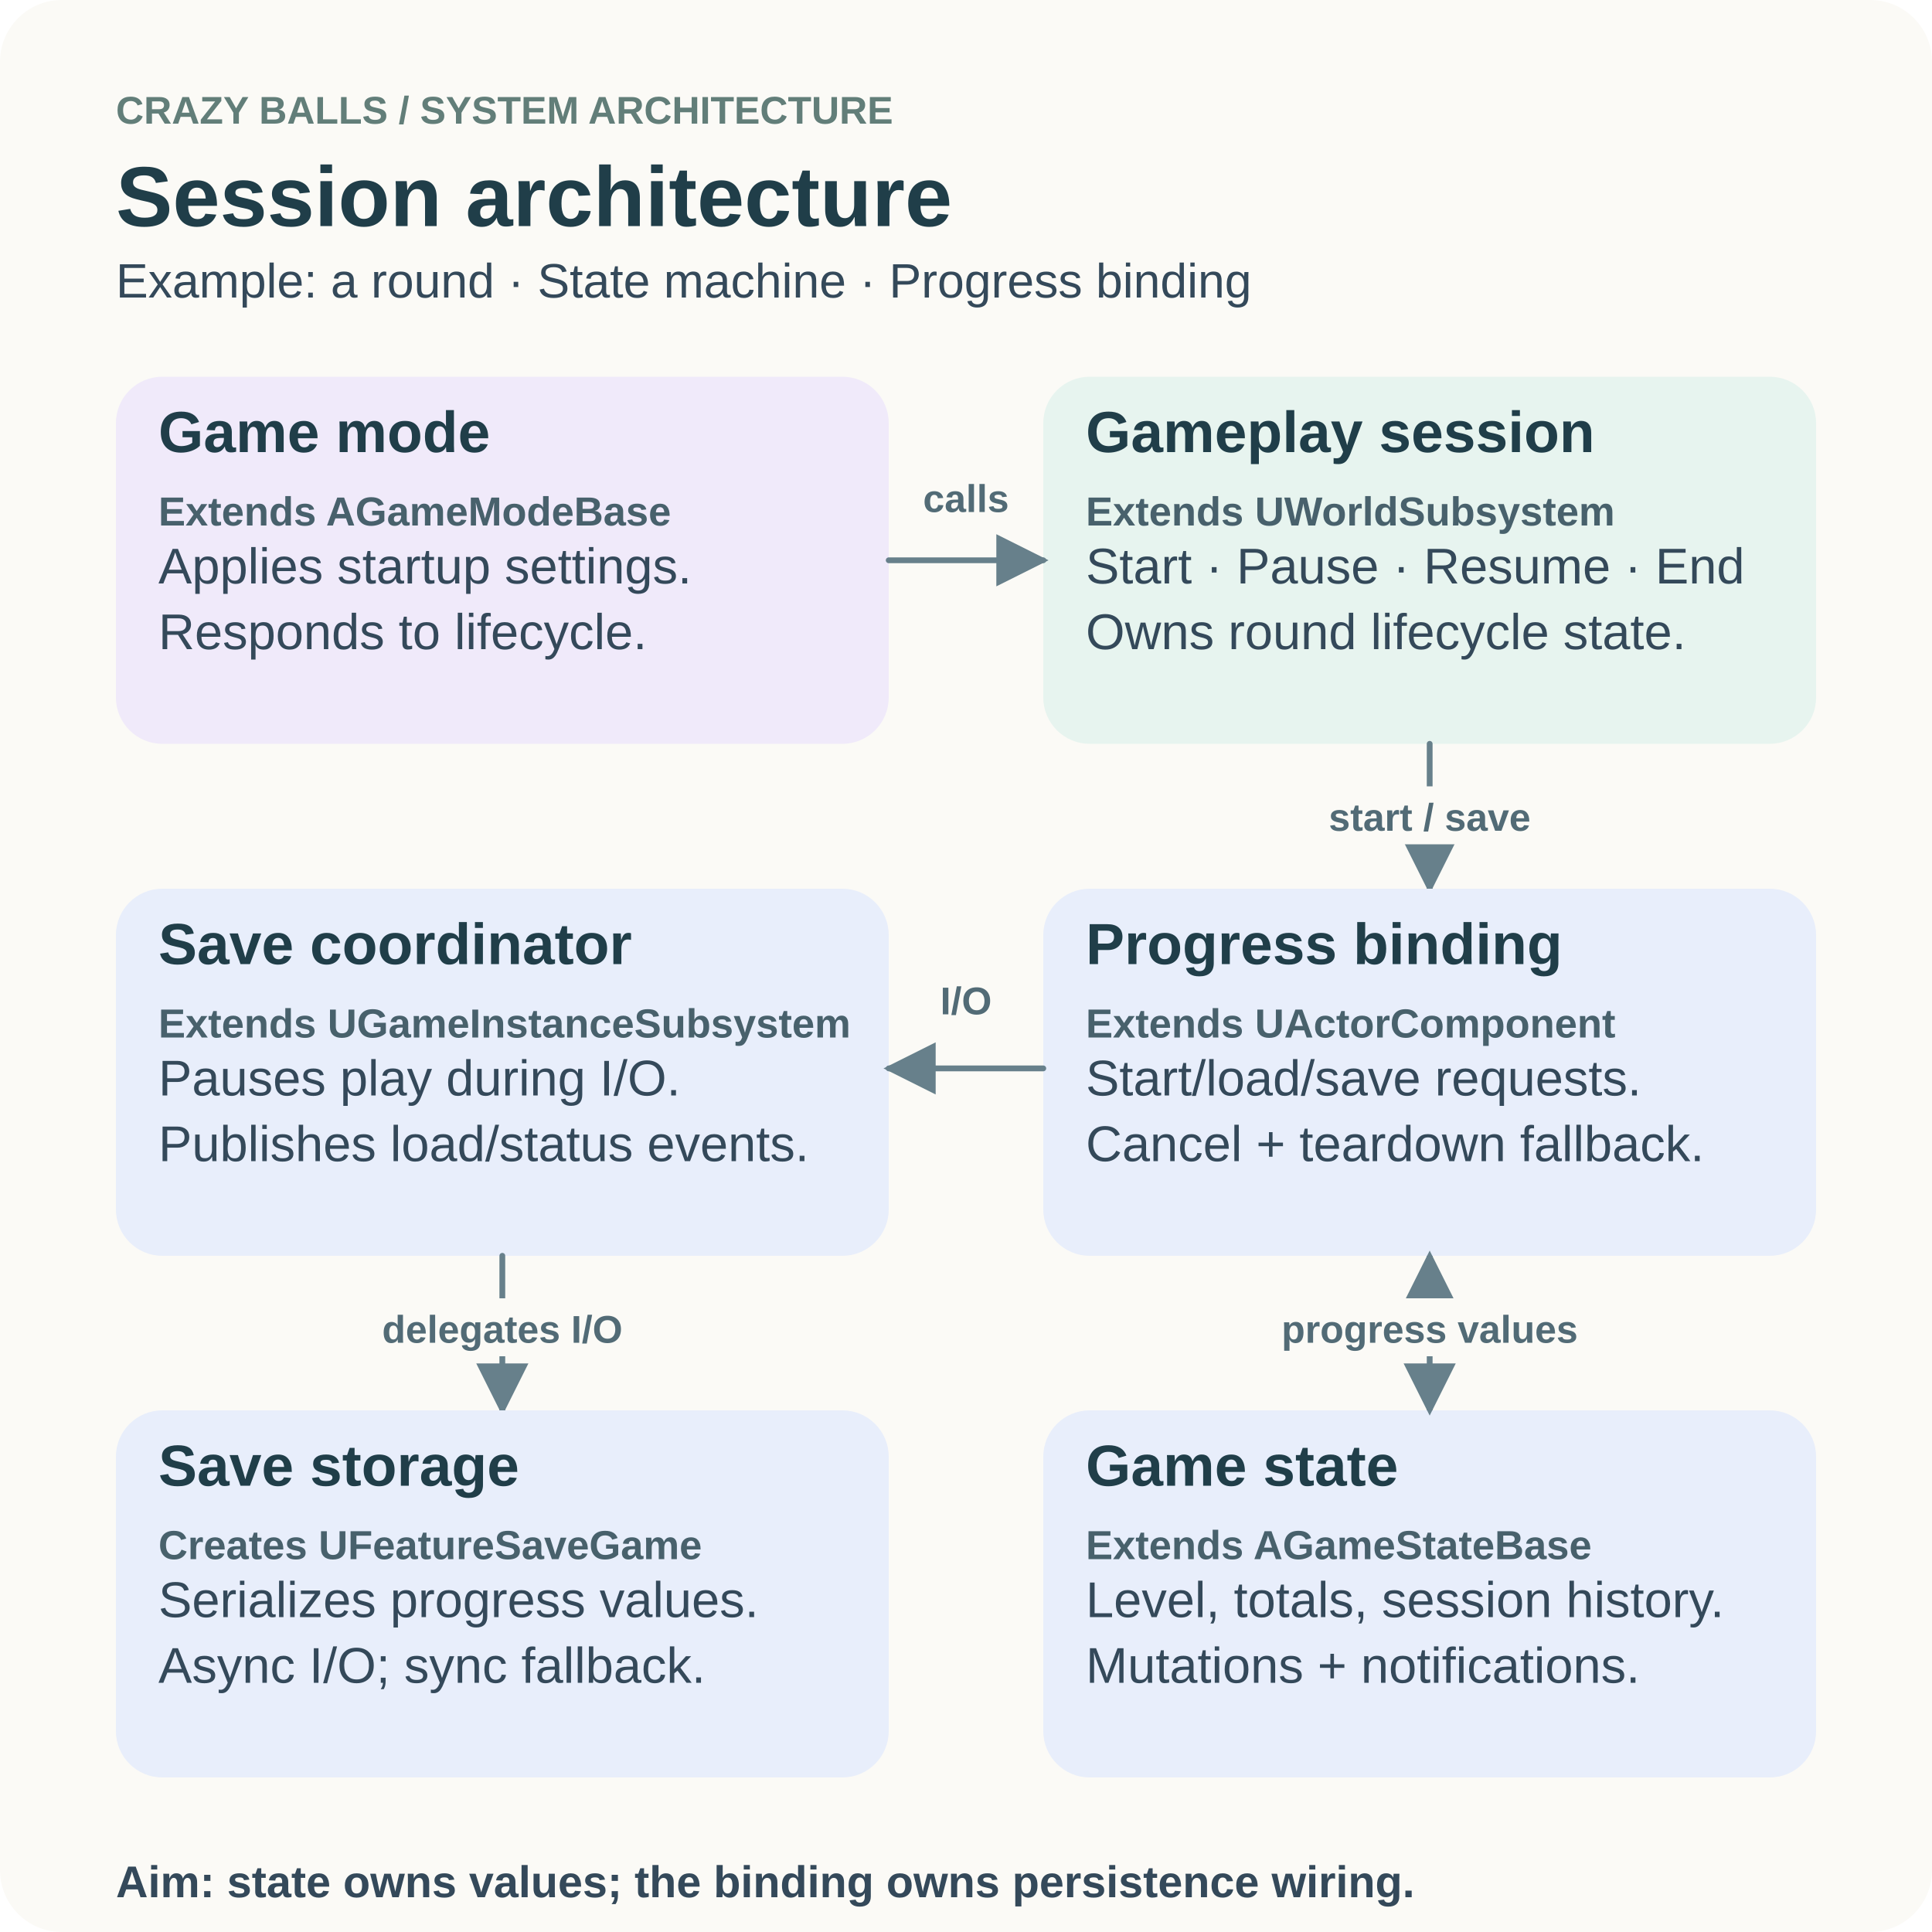
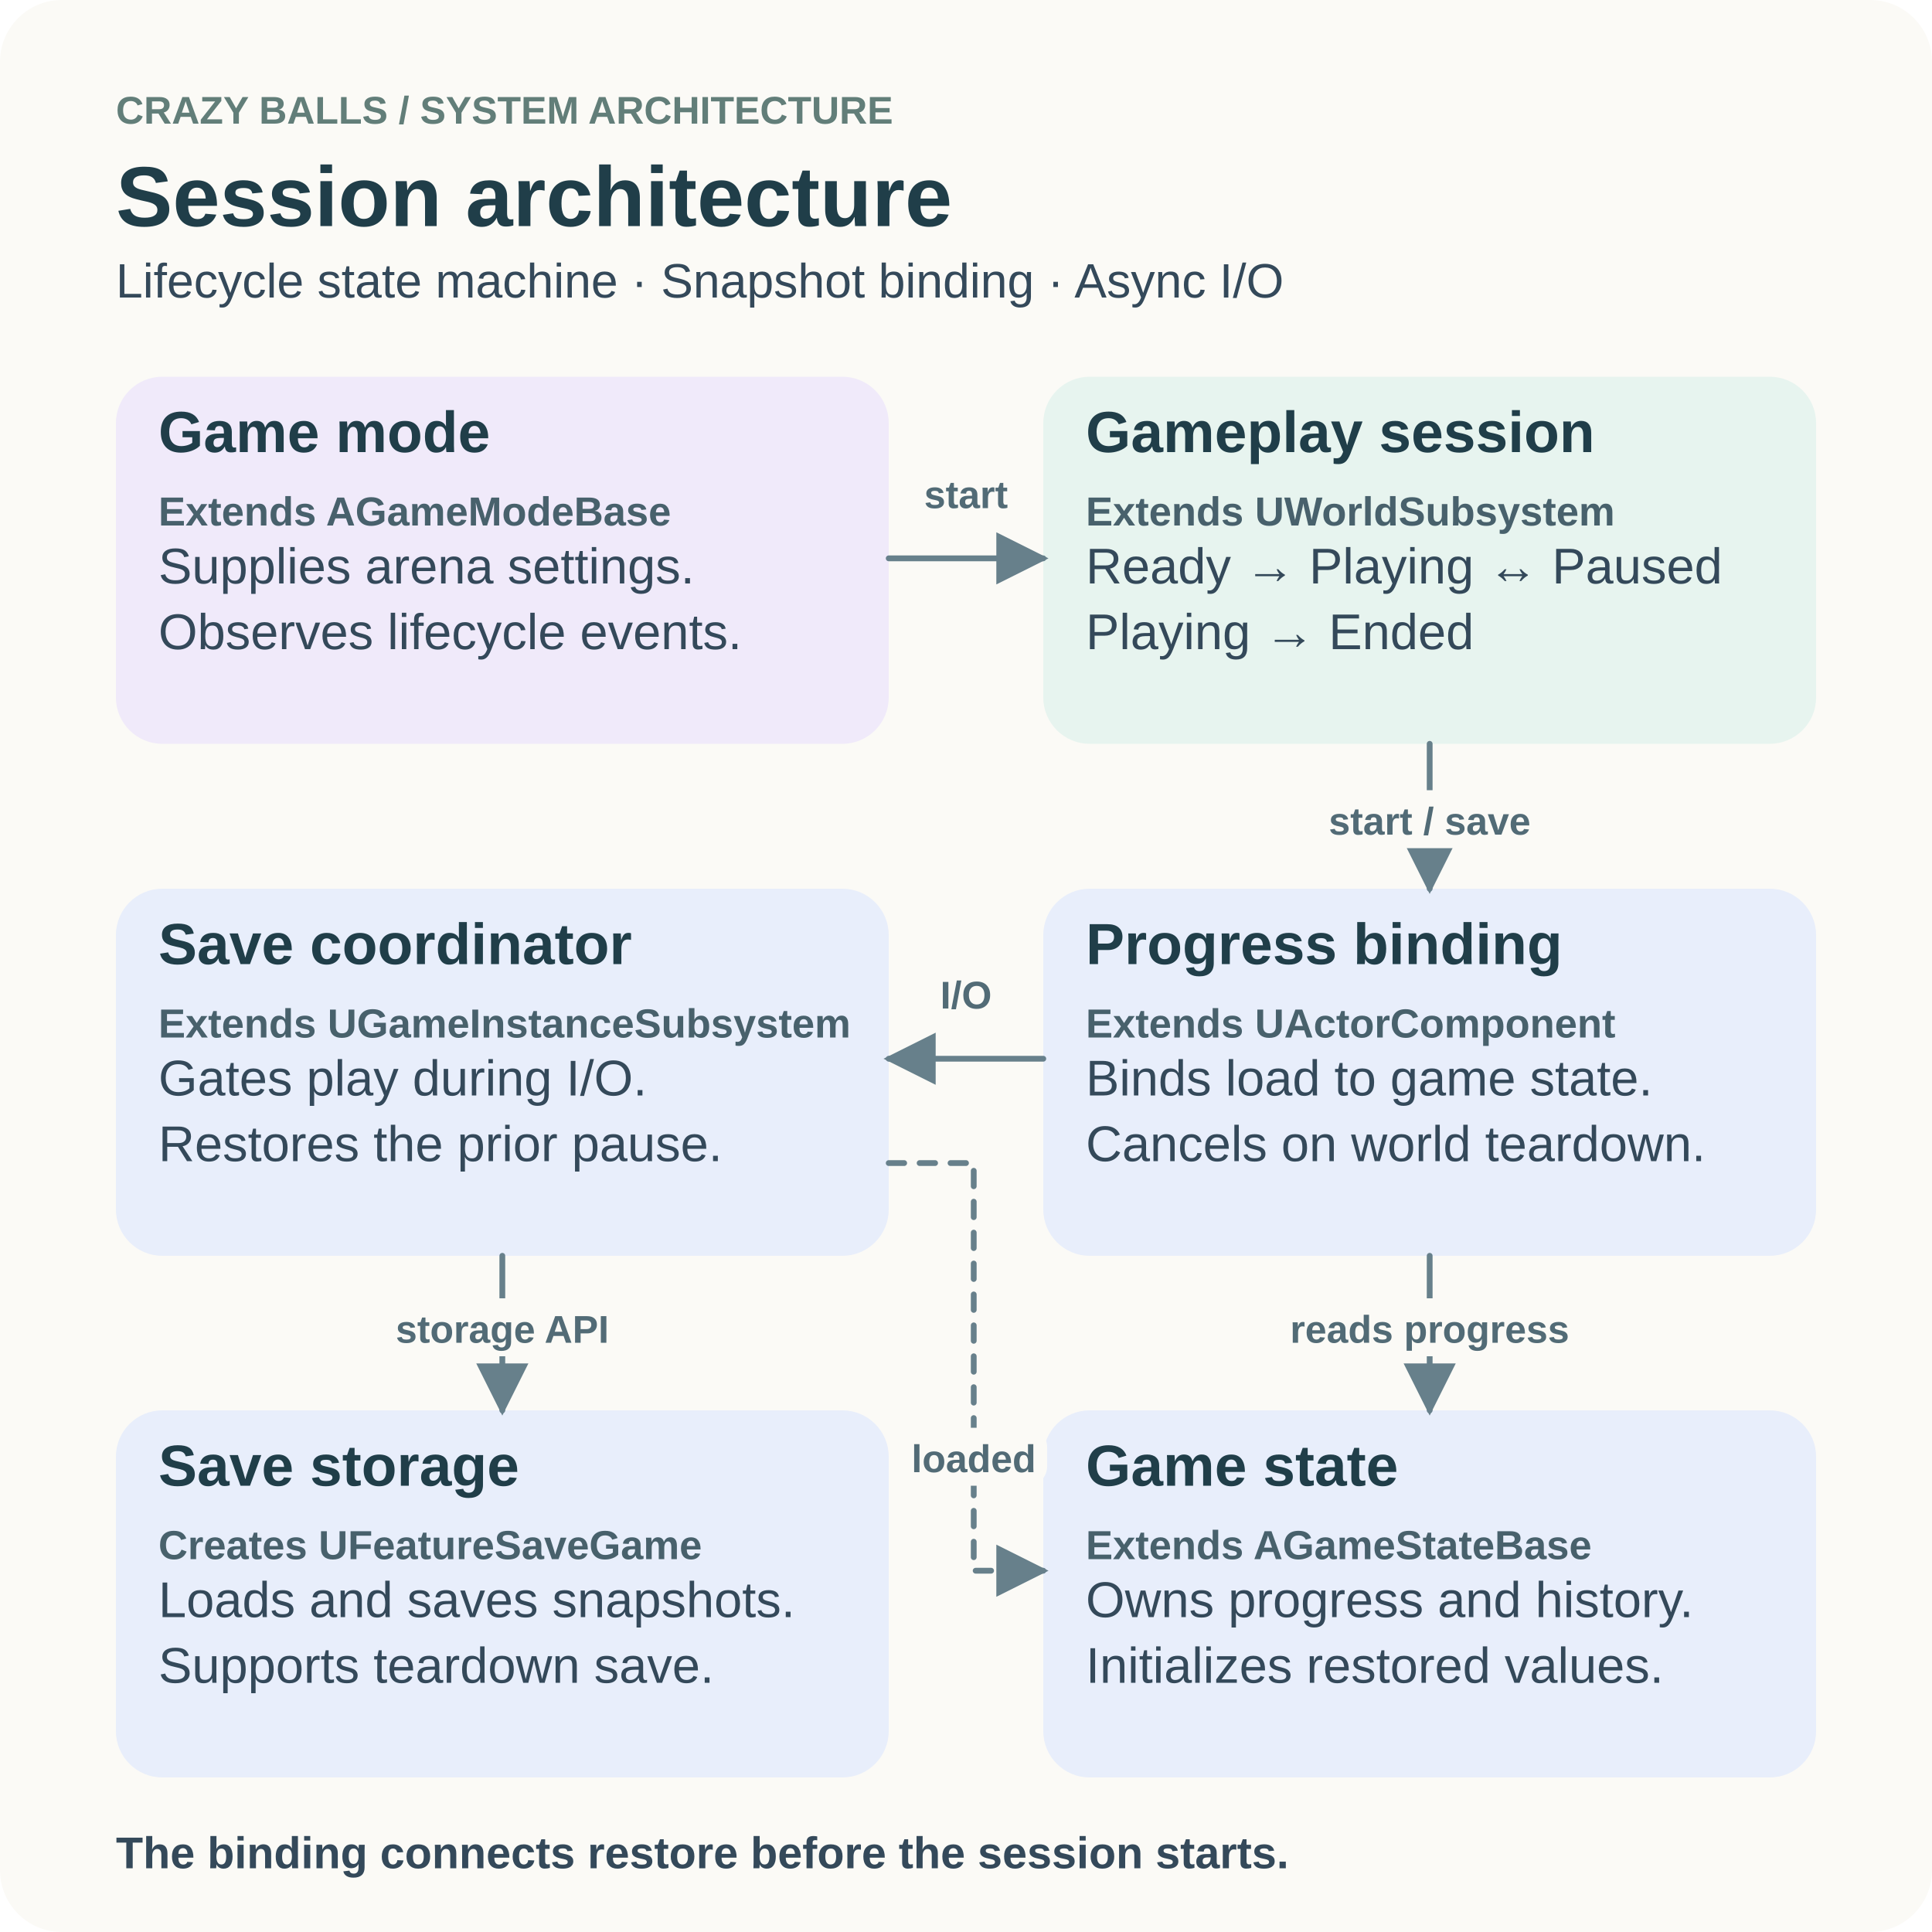
<svg xmlns="http://www.w3.org/2000/svg" width="1000" height="1000" viewBox="0 0 1000 1000" role="img" aria-labelledby="title desc">
  <defs>
    <marker id="arrow" viewBox="0 0 10 10" refX="9" refY="5" markerWidth="9" markerHeight="9" orient="auto-start-reverse">
      <path d="M 0 0 L 10 5 L 0 10 z" fill="#67808b" />
    </marker>
  </defs>
  <g font-family="Segoe UI, Arial, sans-serif">
    <rect width="1000" height="1000" rx="32" fill="#fbfaf6" />
    <text x="60" y="64" font-size="20" font-weight="700" fill="#627e79" text-anchor="start">CRAZY BALLS / SYSTEM ARCHITECTURE</text>
    <text x="60" y="117" font-size="44" font-weight="700" fill="#203e49" text-anchor="start">Session architecture</text>
-     <text x="60" y="154" font-size="25" font-weight="400" fill="#34495a" text-anchor="start">Example: a round · State machine · Progress binding</text>
+     <text x="60" y="154" font-size="25" font-weight="400" fill="#34495a" text-anchor="start">Lifecycle state machine · Snapshot binding · Async I/O</text>
    <rect x="60" y="195" width="400" height="190" rx="24" fill="#f0eafa" />
    <text x="82" y="234" font-size="30" font-weight="700" fill="#203e49" text-anchor="start">Game mode</text>
    <text x="82" y="272" font-size="21" font-weight="600" fill="#48616c" text-anchor="start">Extends AGameModeBase</text>
-     <text x="82" y="302" font-size="26" font-weight="400" fill="#34495a" text-anchor="start">Applies startup settings.</text>
-     <text x="82" y="336" font-size="26" font-weight="400" fill="#34495a" text-anchor="start">Responds to lifecycle.</text>
+     <text x="82" y="302" font-size="26" font-weight="400" fill="#34495a" text-anchor="start">Supplies arena settings.</text>
+     <text x="82" y="336" font-size="26" font-weight="400" fill="#34495a" text-anchor="start">Observes lifecycle events.</text>
    <rect x="540" y="195" width="400" height="190" rx="24" fill="#e7f4ef" />
    <text x="562" y="234" font-size="30" font-weight="700" fill="#203e49" text-anchor="start">Gameplay session</text>
    <text x="562" y="272" font-size="21" font-weight="600" fill="#48616c" text-anchor="start">Extends UWorldSubsystem</text>
-     <text x="562" y="302" font-size="26" font-weight="400" fill="#34495a" text-anchor="start">Start · Pause · Resume · End</text>
-     <text x="562" y="336" font-size="26" font-weight="400" fill="#34495a" text-anchor="start">Owns round lifecycle state.</text>
-     <path d="M 460 290 H 540" fill="none" stroke="#67808b" stroke-width="3" stroke-linecap="round" stroke-linejoin="round" marker-end="url(#arrow)" />
-     <rect x="467" y="242" width="66" height="30" rx="10" fill="#fbfaf6" />
-     <text x="500" y="265" font-size="20" font-weight="600" fill="#526b76" text-anchor="middle">calls</text>
-     <path d="M 740 385 V 460" fill="none" stroke="#67808b" stroke-width="3" stroke-linecap="round" stroke-linejoin="round" marker-end="url(#arrow)" />
-     <rect x="672" y="407" width="136" height="30" rx="10" fill="#fbfaf6" />
-     <text x="740" y="430" font-size="20" font-weight="600" fill="#526b76" text-anchor="middle">start / save</text>
+     <text x="562" y="302" font-size="26" font-weight="400" fill="#34495a" text-anchor="start">Ready → Playing ↔ Paused</text>
+     <text x="562" y="336" font-size="26" font-weight="400" fill="#34495a" text-anchor="start">Playing → Ended</text>
+     <rect x="60" y="460" width="400" height="190" rx="24" fill="#e8eefb" />
+     <text x="82" y="499" font-size="30" font-weight="700" fill="#203e49" text-anchor="start">Save coordinator</text>
+     <text x="82" y="537" font-size="21" font-weight="600" fill="#48616c" text-anchor="start">Extends UGameInstanceSubsystem</text>
+     <text x="82" y="567" font-size="26" font-weight="400" fill="#34495a" text-anchor="start">Gates play during I/O.</text>
+     <text x="82" y="601" font-size="26" font-weight="400" fill="#34495a" text-anchor="start">Restores the prior pause.</text>
    <rect x="540" y="460" width="400" height="190" rx="24" fill="#e8eefb" />
    <text x="562" y="499" font-size="30" font-weight="700" fill="#203e49" text-anchor="start">Progress binding</text>
    <text x="562" y="537" font-size="21" font-weight="600" fill="#48616c" text-anchor="start">Extends UActorComponent</text>
-     <text x="562" y="567" font-size="26" font-weight="400" fill="#34495a" text-anchor="start">Start/load/save requests.</text>
-     <text x="562" y="601" font-size="26" font-weight="400" fill="#34495a" text-anchor="start">Cancel + teardown fallback.</text>
-     <rect x="60" y="460" width="400" height="190" rx="24" fill="#e8eefb" />
-     <text x="82" y="499" font-size="30" font-weight="700" fill="#203e49" text-anchor="start">Save coordinator</text>
-     <text x="82" y="537" font-size="21" font-weight="600" fill="#48616c" text-anchor="start">Extends UGameInstanceSubsystem</text>
-     <text x="82" y="567" font-size="26" font-weight="400" fill="#34495a" text-anchor="start">Pauses play during I/O.</text>
-     <text x="82" y="601" font-size="26" font-weight="400" fill="#34495a" text-anchor="start">Publishes load/status events.</text>
-     <path d="M 540 553 H 460" fill="none" stroke="#67808b" stroke-width="3" stroke-linecap="round" stroke-linejoin="round" marker-end="url(#arrow)" />
-     <rect x="477" y="502" width="46" height="30" rx="10" fill="#fbfaf6" />
-     <text x="500" y="525" font-size="20" font-weight="600" fill="#526b76" text-anchor="middle">I/O</text>
-     <path d="M 260 650 V 730" fill="none" stroke="#67808b" stroke-width="3" stroke-linecap="round" stroke-linejoin="round" marker-end="url(#arrow)" />
-     <rect x="187" y="672" width="146" height="30" rx="10" fill="#fbfaf6" />
-     <text x="260" y="695" font-size="20" font-weight="600" fill="#526b76" text-anchor="middle">delegates I/O</text>
+     <text x="562" y="567" font-size="26" font-weight="400" fill="#34495a" text-anchor="start">Binds load to game state.</text>
+     <text x="562" y="601" font-size="26" font-weight="400" fill="#34495a" text-anchor="start">Cancels on world teardown.</text>
    <rect x="60" y="730" width="400" height="190" rx="24" fill="#e8eefb" />
    <text x="82" y="769" font-size="30" font-weight="700" fill="#203e49" text-anchor="start">Save storage</text>
    <text x="82" y="807" font-size="21" font-weight="600" fill="#48616c" text-anchor="start">Creates UFeatureSaveGame</text>
-     <text x="82" y="837" font-size="26" font-weight="400" fill="#34495a" text-anchor="start">Serializes progress values.</text>
-     <text x="82" y="871" font-size="26" font-weight="400" fill="#34495a" text-anchor="start">Async I/O; sync fallback.</text>
+     <text x="82" y="837" font-size="26" font-weight="400" fill="#34495a" text-anchor="start">Loads and saves snapshots.</text>
+     <text x="82" y="871" font-size="26" font-weight="400" fill="#34495a" text-anchor="start">Supports teardown save.</text>
    <rect x="540" y="730" width="400" height="190" rx="24" fill="#e8eefb" />
    <text x="562" y="769" font-size="30" font-weight="700" fill="#203e49" text-anchor="start">Game state</text>
    <text x="562" y="807" font-size="21" font-weight="600" fill="#48616c" text-anchor="start">Extends AGameStateBase</text>
-     <text x="562" y="837" font-size="26" font-weight="400" fill="#34495a" text-anchor="start">Level, totals, session history.</text>
-     <text x="562" y="871" font-size="26" font-weight="400" fill="#34495a" text-anchor="start">Mutations + notifications.</text>
-     <path d="M 740 650 V 730" fill="none" stroke="#67808b" stroke-width="3" marker-start="url(#arrow)" marker-end="url(#arrow)" />
-     <rect x="657" y="672" width="166" height="30" rx="10" fill="#fbfaf6" />
-     <text x="740" y="695" font-size="20" font-weight="600" fill="#526b76" text-anchor="middle">progress values</text>
-     <text x="60" y="982" font-size="23" font-weight="600" fill="#34495a" text-anchor="start">Aim: state owns values; the binding owns persistence wiring.</text>
+     <text x="562" y="837" font-size="26" font-weight="400" fill="#34495a" text-anchor="start">Owns progress and history.</text>
+     <text x="562" y="871" font-size="26" font-weight="400" fill="#34495a" text-anchor="start">Initializes restored values.</text>
+     <path d="M 460 289 H 540" fill="none" stroke="#67808b" stroke-width="3" stroke-linecap="round" stroke-linejoin="round" marker-end="url(#arrow)" />
+     <rect x="467" y="240" width="66" height="30" rx="10" fill="#fbfaf6" />
+     <text x="500" y="263" font-size="20" font-weight="600" fill="#526b76" text-anchor="middle">start</text>
+     <path d="M 740 385 V 460" fill="none" stroke="#67808b" stroke-width="3" stroke-linecap="round" stroke-linejoin="round" marker-end="url(#arrow)" />
+     <rect x="672" y="409" width="136" height="30" rx="10" fill="#fbfaf6" />
+     <text x="740" y="432" font-size="20" font-weight="600" fill="#526b76" text-anchor="middle">start / save</text>
+     <path d="M 540 548 H 460" fill="none" stroke="#67808b" stroke-width="3" stroke-linecap="round" stroke-linejoin="round" marker-end="url(#arrow)" />
+     <rect x="477" y="499" width="46" height="30" rx="10" fill="#fbfaf6" />
+     <text x="500" y="522" font-size="20" font-weight="600" fill="#526b76" text-anchor="middle">I/O</text>
+     <path d="M 260 650 V 730" fill="none" stroke="#67808b" stroke-width="3" stroke-linecap="round" stroke-linejoin="round" marker-end="url(#arrow)" />
+     <rect x="197" y="672" width="126" height="30" rx="10" fill="#fbfaf6" />
+     <text x="260" y="695" font-size="20" font-weight="600" fill="#526b76" text-anchor="middle">storage API</text>
+     <path d="M 740 650 V 730" fill="none" stroke="#67808b" stroke-width="3" stroke-linecap="round" stroke-linejoin="round" marker-end="url(#arrow)" />
+     <rect x="662" y="672" width="156" height="30" rx="10" fill="#fbfaf6" />
+     <text x="740" y="695" font-size="20" font-weight="600" fill="#526b76" text-anchor="middle">reads progress</text>
+     <path d="M 460 602 H 504 V 813 H 540" fill="none" stroke="#67808b" stroke-width="3" stroke-linecap="round" stroke-linejoin="round" stroke-dasharray="8 8" marker-end="url(#arrow)" />
+     <rect x="466" y="739" width="76" height="30" rx="10" fill="#fbfaf6" />
+     <text x="504" y="762" font-size="20" font-weight="600" fill="#526b76" text-anchor="middle">loaded</text>
+     <text x="60" y="967" font-size="23" font-weight="600" fill="#34495a" text-anchor="start">The binding connects restore before the session starts.</text>
  </g>
</svg>
